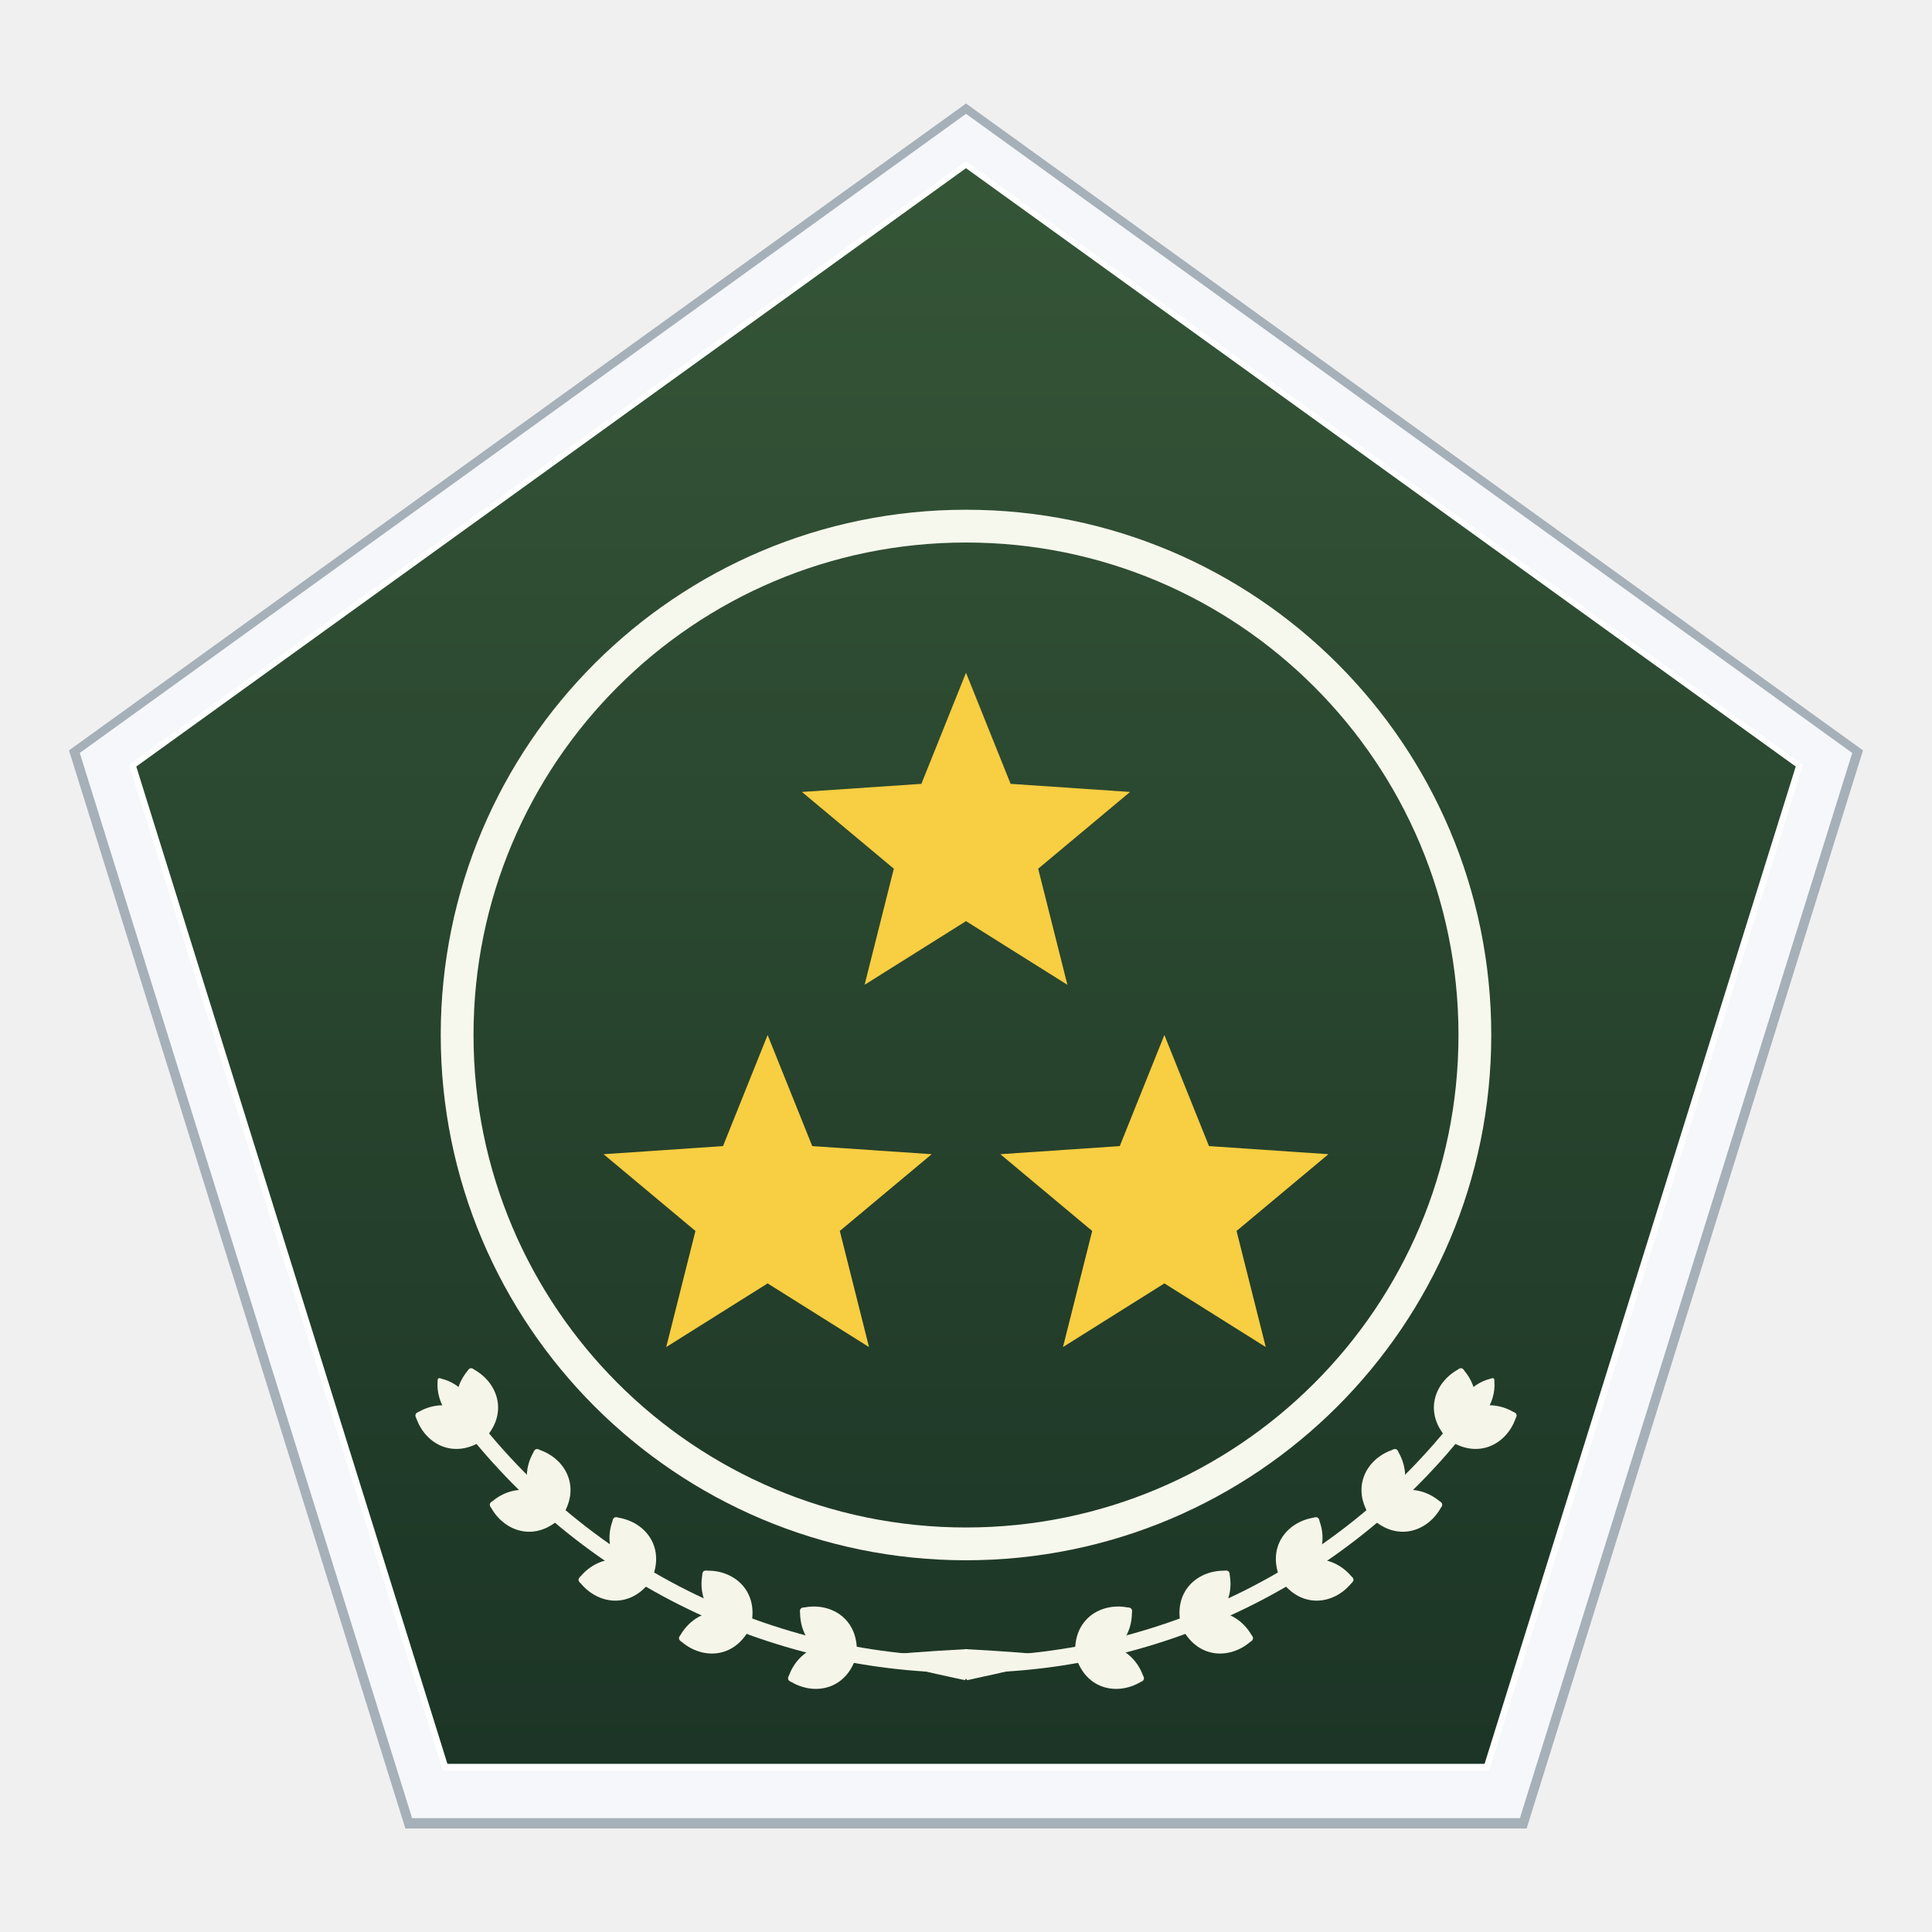
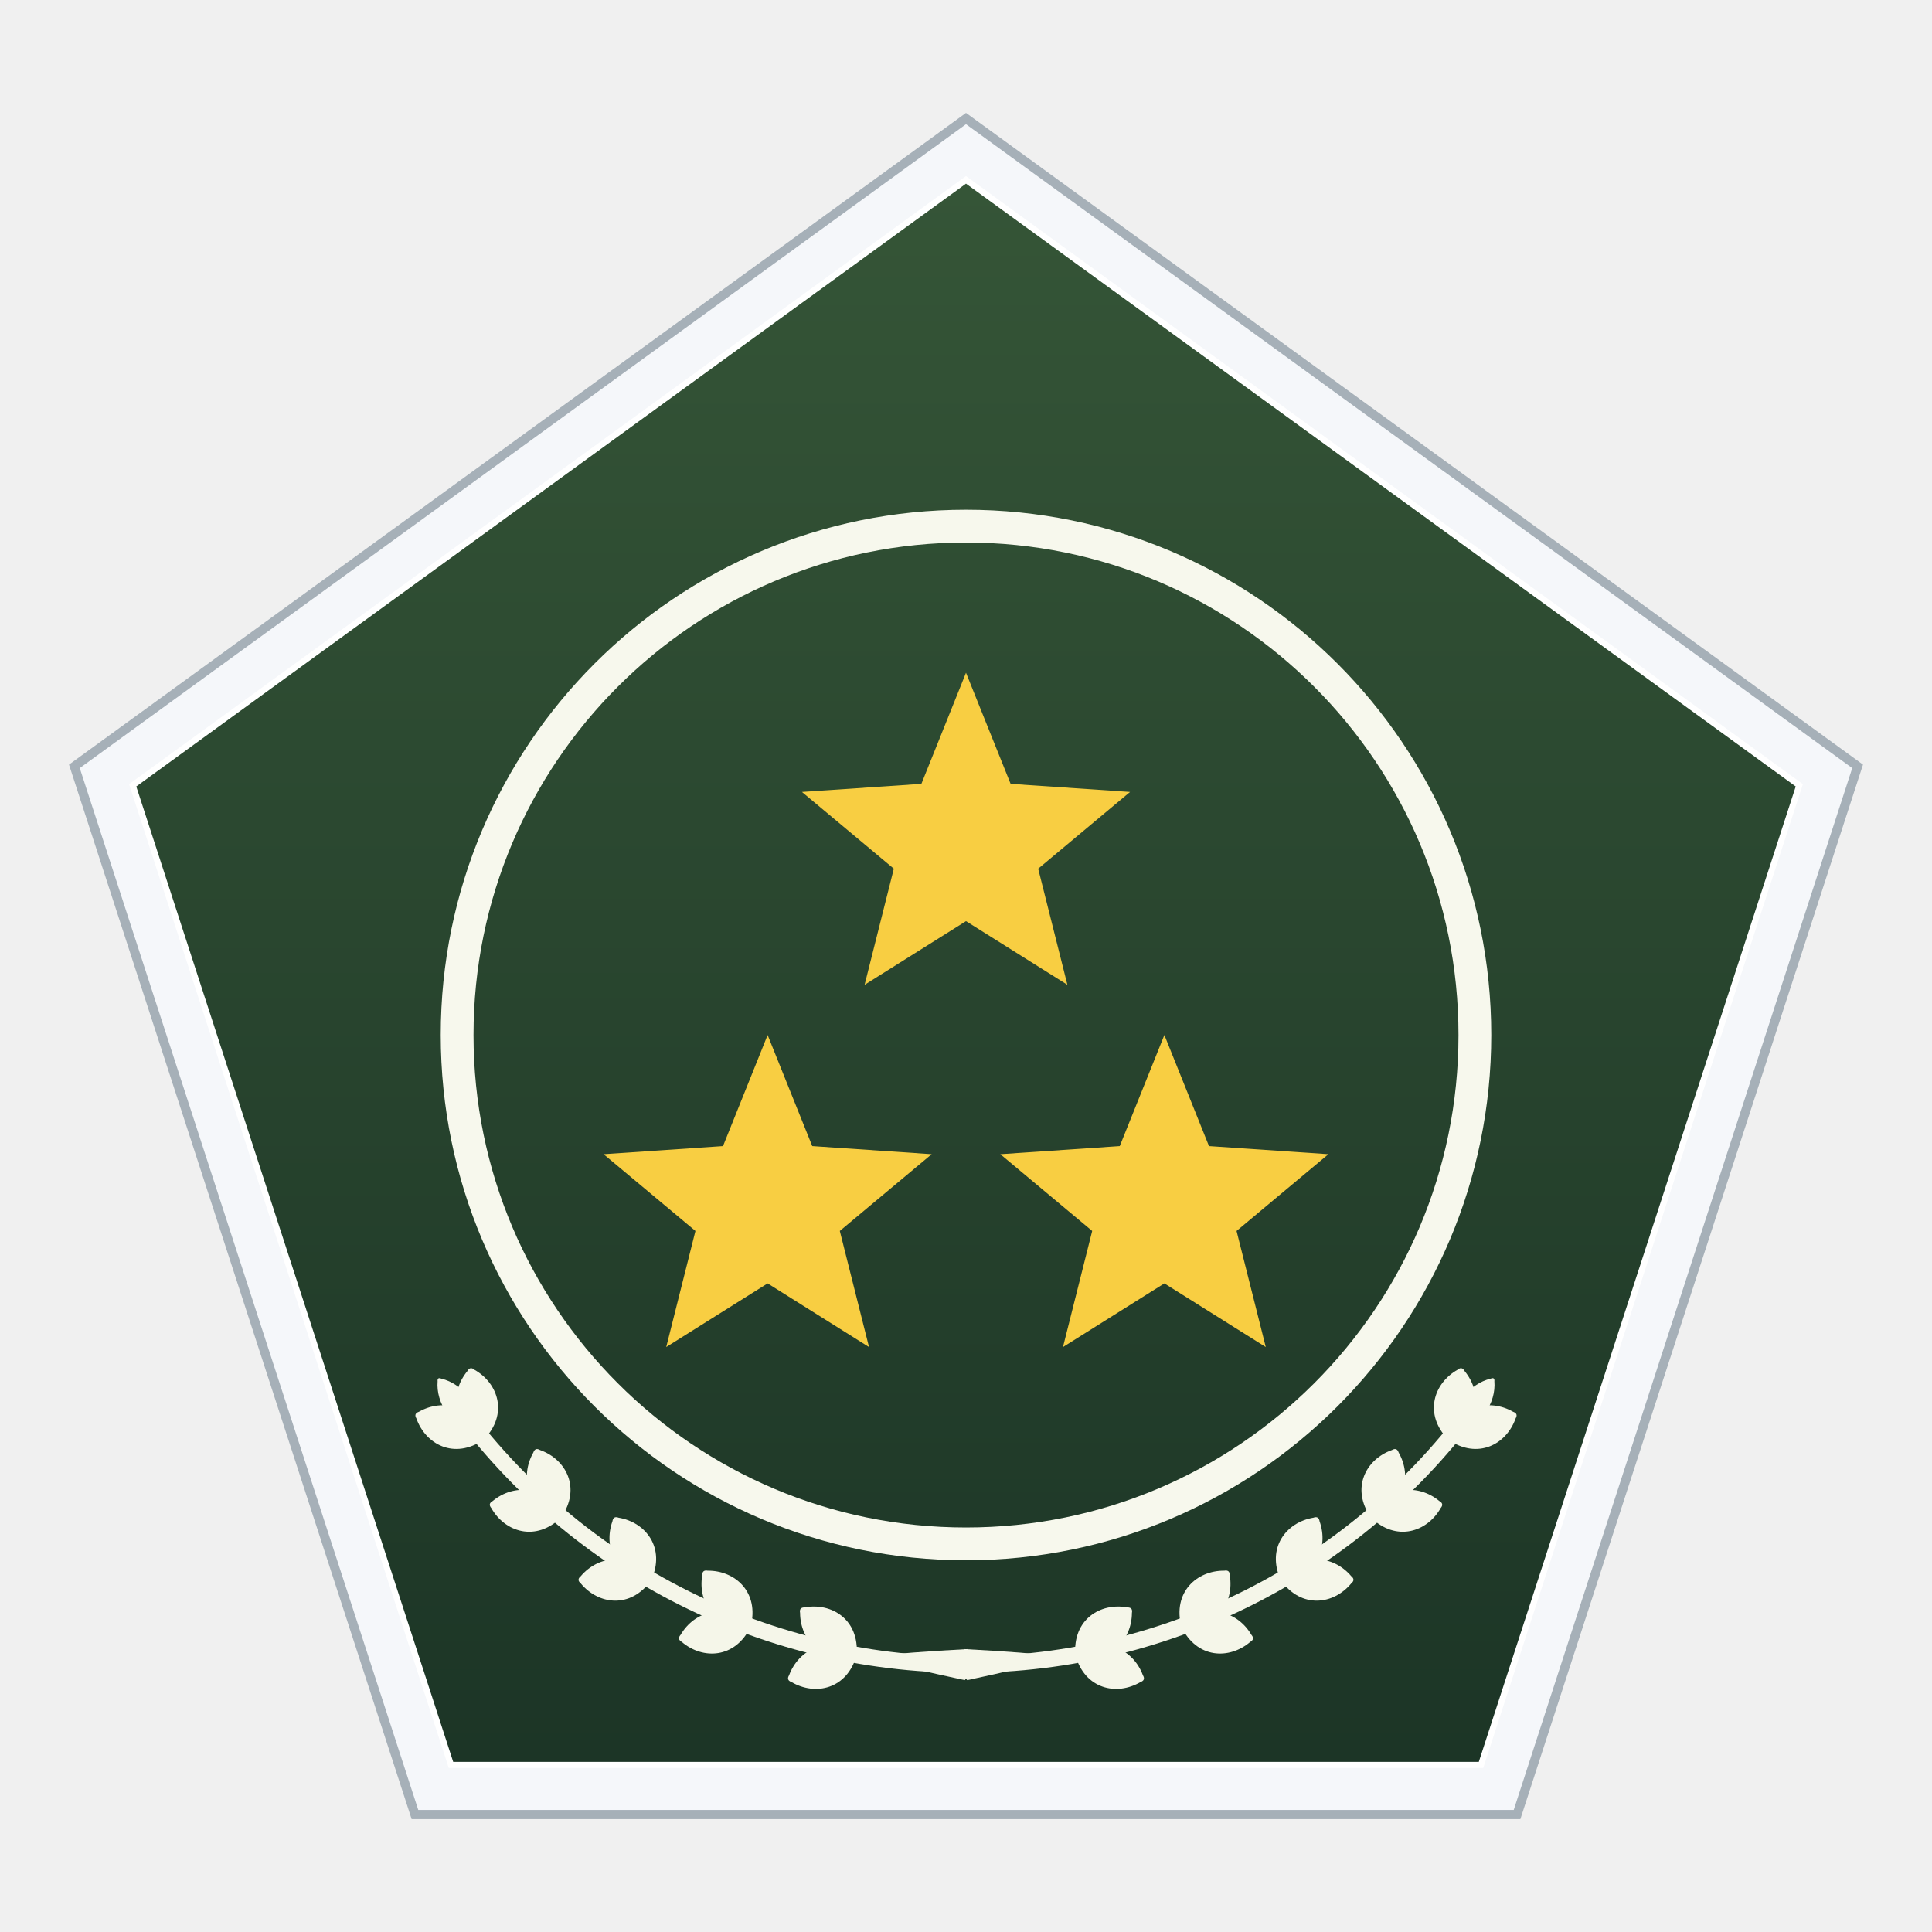
<svg xmlns="http://www.w3.org/2000/svg" viewBox="0 0 224 224" width="896" height="896">
  <defs>
    <linearGradient id="steel" x1="0" y1="0" x2="1" y2="1" gradientUnits="objectBoundingBox">
      <stop offset="0" stop-color="#fafcfd" />
      <stop offset=".28" stop-color="#b3bdc6" />
      <stop offset=".5" stop-color="#f4f7fa" />
      <stop offset=".72" stop-color="#8a959f" />
      <stop offset="1" stop-color="#dfe6ec" />
    </linearGradient>
    <linearGradient id="silverFace" x1="0" y1="0" x2="0.85" y2="1">
      <stop stop-color="#ffffff" />
      <stop offset=".48" stop-color="#e0e7ed" />
      <stop offset="1" stop-color="#a9b4bf" />
    </linearGradient>
    <linearGradient id="silverDark" x1="0" y1="0" x2="1" y2="1">
      <stop stop-color="#26313b" />
      <stop offset=".5" stop-color="#7e8a96" />
      <stop offset="1" stop-color="#1c252d" />
    </linearGradient>
    <linearGradient id="charcoal" x1="0" y1="0" x2="0" y2="1">
      <stop stop-color="#20252b" />
      <stop offset="1" stop-color="#0c1015" />
    </linearGradient>
    <linearGradient id="army" x1="0" y1="0" x2="0" y2="1">
      <stop stop-color="#355537" />
      <stop offset="1" stop-color="#1c3526" />
    </linearGradient>
    <linearGradient id="sapphire" x1="0" y1="0" x2="0" y2="1">
      <stop stop-color="#123b61" />
      <stop offset="1" stop-color="#081f39" />
    </linearGradient>
    <linearGradient id="ruby" x1="0" y1="0" x2="0" y2="1">
      <stop stop-color="#a72436" />
      <stop offset="1" stop-color="#700d21" />
    </linearGradient>
    <linearGradient id="obsidian" x1="0" y1="0" x2="0" y2="1">
      <stop stop-color="#1e2225" />
      <stop offset="1" stop-color="#070b0e" />
    </linearGradient>
    <linearGradient id="crimson" x1="0" y1="0" x2="0" y2="1">
      <stop stop-color="#aa1830" />
      <stop offset="1" stop-color="#5c091b" />
    </linearGradient>
    <linearGradient id="gold" x1="0" y1="0" x2=".8" y2="1">
      <stop stop-color="#fff0a7" />
      <stop offset=".35" stop-color="#f5d66d" />
      <stop offset=".7" stop-color="#dfaf3e" />
      <stop offset="1" stop-color="#b88124" />
    </linearGradient>
    <linearGradient id="supremeGold" x1="0" y1="0" x2="1" y2="1">
      <stop stop-color="#fff5b8" />
      <stop offset=".28" stop-color="#f8db75" />
      <stop offset=".6" stop-color="#eabd4b" />
      <stop offset="1" stop-color="#a7681c" />
    </linearGradient>
  </defs>
-   <polygon points="112,12 216,87 177,212 47,212 8,87" fill="#a6b0b8" />
-   <polygon points="112,13.2 214.752,87.3 176.22,210.8 47.78,210.8 9.248,87.3" fill="#f5f7fa" />
-   <polygon points="112,18.7 209.032,88.675 172.645,205.3 51.355,205.3 14.968,88.675" fill="#ffffff" />
-   <polygon points="112,19.5 208.2,88.875 172.125,204.5 51.875,204.5 15.8,88.875" fill="url(#army)" />
+   <polygon points="112,13.09 216,88.651 176.276,210.91 47.724,210.91 8,88.651" fill="#a6b0b8" />
+   <polygon points="112,14.402 214.752,89.056 175.504,209.848 48.496,209.848 9.248,89.056" fill="#f5f7fa" />
+   <polygon points="112,20.417 209.032,90.915 171.969,204.983 52.031,204.983 14.968,90.915" fill="#ffffff" />
+   <polygon points="112,21.292 208.2,91.185 171.455,204.275 52.545,204.275 15.8,91.185" fill="url(#army)" />
  <g data-laurel="mini" data-shared-root="112,193" transform="translate(0 8)">
    <g>
      <path d="M112,185 A73 73 0 0 1 52.202,153.871" fill="none" stroke="#f5f6e9" stroke-width="1.9" stroke-linecap="round" />
      <path d="M112.142,183.201 Q105.219,183.561 100.58,184.101 Q105.077,185.36 111.858,186.799 Q113.37,185.108 112.142,183.201Z" fill="#f5f6e9" data-branch-root="tapered" />
      <path d="M99.324 183.891 C99.641 179.768 96.424 177.783 93.293 178.366 Q92.634 178.361 92.763 179.007 C92.78 182.192 95.334 184.978 99.324 183.891Z" fill="#f5f6e9" />
      <path d="M99.324 183.891 C95.946 181.505 92.593 183.249 91.488 186.236 Q91.146 186.799 91.767 187.02 C94.51 188.638 98.212 187.874 99.324 183.891Z" fill="#f5f6e9" />
      <path d="M87.033 180.598 C88.061 176.592 85.237 174.079 82.053 174.109 Q81.405 173.99 81.419 174.649 C80.883 177.788 82.915 180.975 87.033 180.598Z" fill="#f5f6e9" />
      <path d="M87.033 180.598 C84.121 177.661 80.516 178.797 78.909 181.546 Q78.475 182.042 79.047 182.367 C81.467 184.437 85.246 184.327 87.033 180.598Z" fill="#f5f6e9" />
      <path d="M75.5 175.22 C77.208 171.454 74.864 168.489 71.722 167.965 Q71.105 167.736 71.005 168.387 C69.932 171.385 71.379 174.877 75.5 175.22Z" fill="#f5f6e9" />
      <path d="M75.5 175.22 C73.142 171.822 69.395 172.315 67.335 174.744 Q66.821 175.156 67.329 175.576 C69.353 178.035 73.093 178.582 75.5 175.22Z" fill="#f5f6e9" />
      <path d="M65.077 167.921 C67.413 164.509 65.619 161.182 62.616 160.121 Q62.048 159.788 61.836 160.411 C60.259 163.178 61.078 166.868 65.077 167.921Z" fill="#f5f6e9" />
      <path d="M65.077 167.921 C63.345 164.166 59.569 164 57.118 166.034 Q56.541 166.351 56.968 166.853 C58.534 169.626 62.122 170.814 65.077 167.921Z" fill="#f5f6e9" />
      <path d="M56.079 158.923 C58.972 155.969 57.783 152.381 55.01 150.815 Q54.509 150.388 54.192 150.965 C52.158 153.416 52.324 157.192 56.079 158.923Z" fill="#f5f6e9" />
      <path d="M56.079 158.923 C55.025 154.925 51.335 154.106 48.569 155.683 Q47.945 155.895 48.279 156.463 C49.34 159.466 52.667 161.26 56.079 158.923Z" fill="#f5f6e9" />
      <path d="M55.268 157.94 C55.788 154.918 53.539 152.397 51.175 151.847 Q50.687 151.635 50.738 152.165 C50.531 154.582 52.233 157.501 55.268 157.94Z" fill="#f5f6e9" />
    </g>
    <g transform="translate(224 0) scale(-1 1)">
      <path d="M112,185 A73 73 0 0 1 52.202,153.871" fill="none" stroke="#f5f6e9" stroke-width="1.9" stroke-linecap="round" />
      <path d="M112.142,183.201 Q105.219,183.561 100.58,184.101 Q105.077,185.36 111.858,186.799 Q113.37,185.108 112.142,183.201Z" fill="#f5f6e9" data-branch-root="tapered" />
      <path d="M99.324 183.891 C99.641 179.768 96.424 177.783 93.293 178.366 Q92.634 178.361 92.763 179.007 C92.78 182.192 95.334 184.978 99.324 183.891Z" fill="#f5f6e9" />
      <path d="M99.324 183.891 C95.946 181.505 92.593 183.249 91.488 186.236 Q91.146 186.799 91.767 187.02 C94.51 188.638 98.212 187.874 99.324 183.891Z" fill="#f5f6e9" />
      <path d="M87.033 180.598 C88.061 176.592 85.237 174.079 82.053 174.109 Q81.405 173.99 81.419 174.649 C80.883 177.788 82.915 180.975 87.033 180.598Z" fill="#f5f6e9" />
      <path d="M87.033 180.598 C84.121 177.661 80.516 178.797 78.909 181.546 Q78.475 182.042 79.047 182.367 C81.467 184.437 85.246 184.327 87.033 180.598Z" fill="#f5f6e9" />
      <path d="M75.5 175.22 C77.208 171.454 74.864 168.489 71.722 167.965 Q71.105 167.736 71.005 168.387 C69.932 171.385 71.379 174.877 75.5 175.22Z" fill="#f5f6e9" />
      <path d="M75.5 175.22 C73.142 171.822 69.395 172.315 67.335 174.744 Q66.821 175.156 67.329 175.576 C69.353 178.035 73.093 178.582 75.5 175.22Z" fill="#f5f6e9" />
      <path d="M65.077 167.921 C67.413 164.509 65.619 161.182 62.616 160.121 Q62.048 159.788 61.836 160.411 C60.259 163.178 61.078 166.868 65.077 167.921Z" fill="#f5f6e9" />
      <path d="M65.077 167.921 C63.345 164.166 59.569 164 57.118 166.034 Q56.541 166.351 56.968 166.853 C58.534 169.626 62.122 170.814 65.077 167.921Z" fill="#f5f6e9" />
      <path d="M56.079 158.923 C58.972 155.969 57.783 152.381 55.01 150.815 Q54.509 150.388 54.192 150.965 C52.158 153.416 52.324 157.192 56.079 158.923Z" fill="#f5f6e9" />
      <path d="M56.079 158.923 C55.025 154.925 51.335 154.106 48.569 155.683 Q47.945 155.895 48.279 156.463 C49.34 159.466 52.667 161.26 56.079 158.923Z" fill="#f5f6e9" />
      <path d="M55.268 157.94 C55.788 154.918 53.539 152.397 51.175 151.847 Q50.687 151.635 50.738 152.165 C50.531 154.582 52.233 157.501 55.268 157.94Z" fill="#f5f6e9" />
    </g>
  </g>
  <circle cx="112" cy="120" r="59" fill="none" data-officer-ring="junior" stroke="#f7f8ed" stroke-width="3.8" />
  <g data-junior-stars="centered" transform="translate(0 8)">
    <g data-star-count="3" data-star-radius="20">
      <polygon points="112,70 117.173,82.881 131.021,83.82 120.369,92.719 123.756,106.18 112,98.8 100.244,106.18 103.631,92.719 92.979,83.82 106.827,82.881" fill="#f8ce42" data-star-style="flat" />
      <polygon points="89,112 94.173,124.881 108.021,125.82 97.369,134.719 100.756,148.18 89,140.8 77.244,148.18 80.631,134.719 69.979,125.82 83.827,124.881" fill="#f8ce42" data-star-style="flat" />
      <polygon points="135,112 140.173,124.881 154.021,125.82 143.369,134.719 146.756,148.18 135,140.8 123.244,148.18 126.631,134.719 115.979,125.82 129.827,124.881" fill="#f8ce42" data-star-style="flat" />
    </g>
  </g>
</svg>
